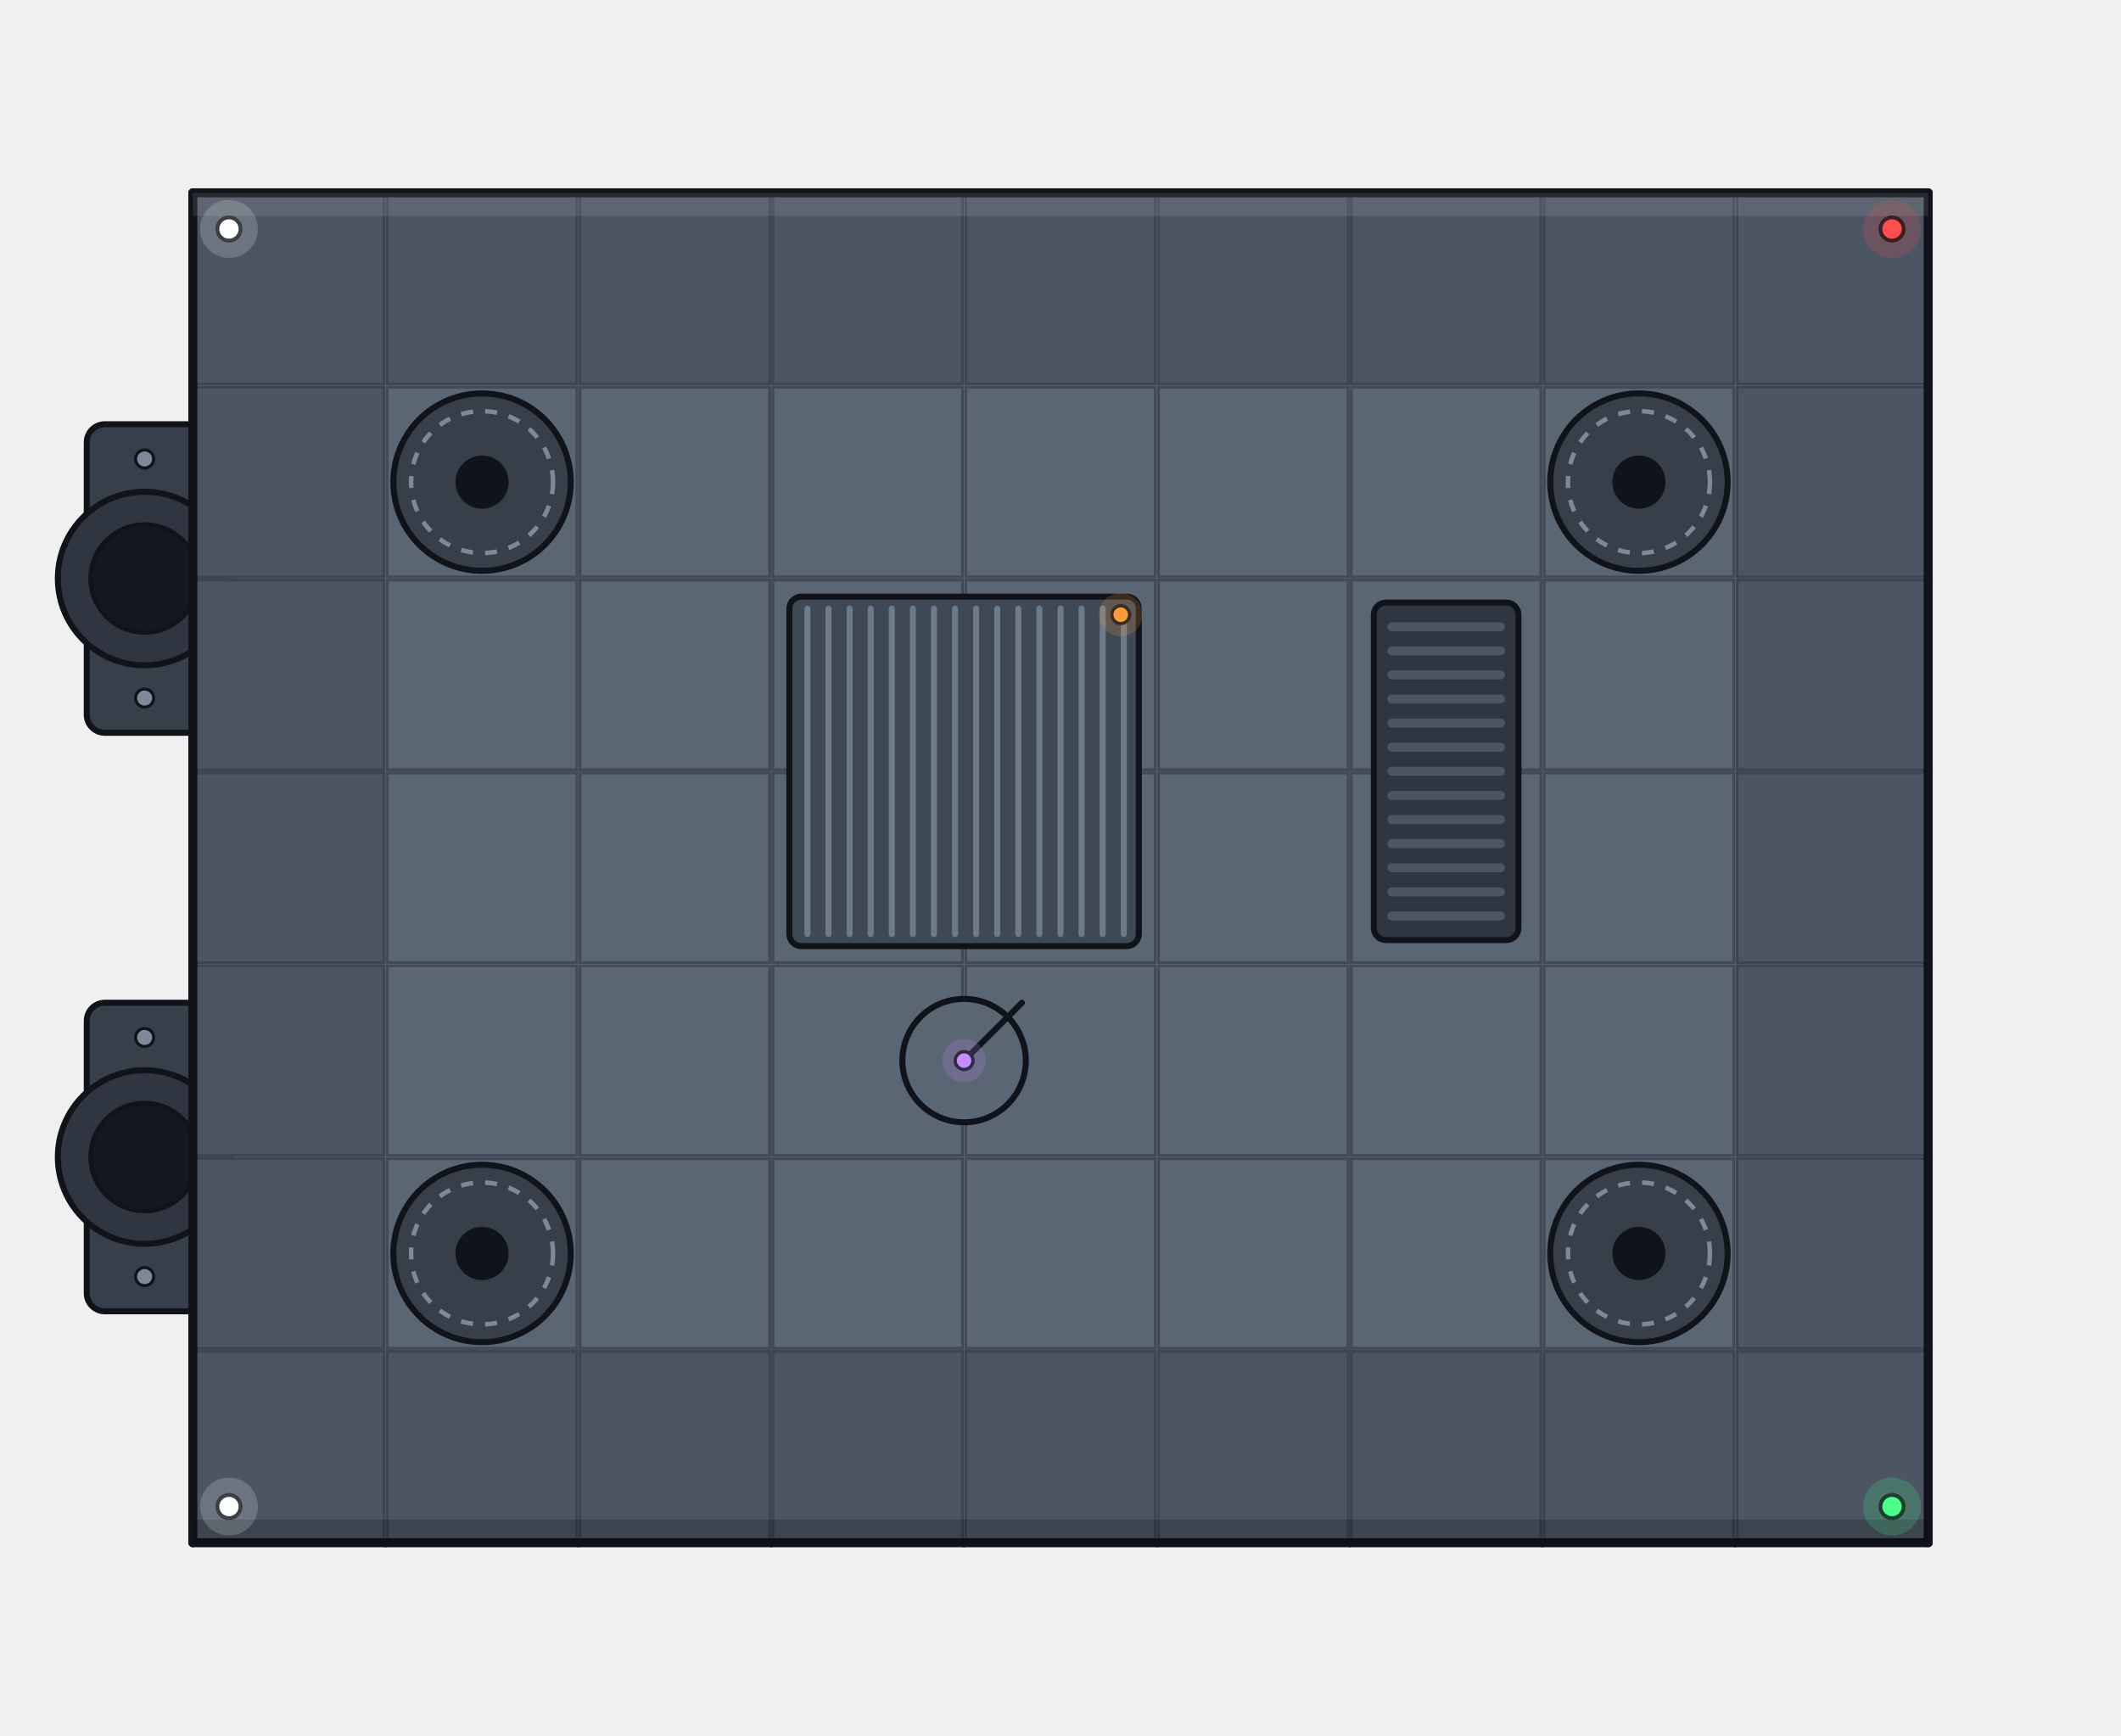
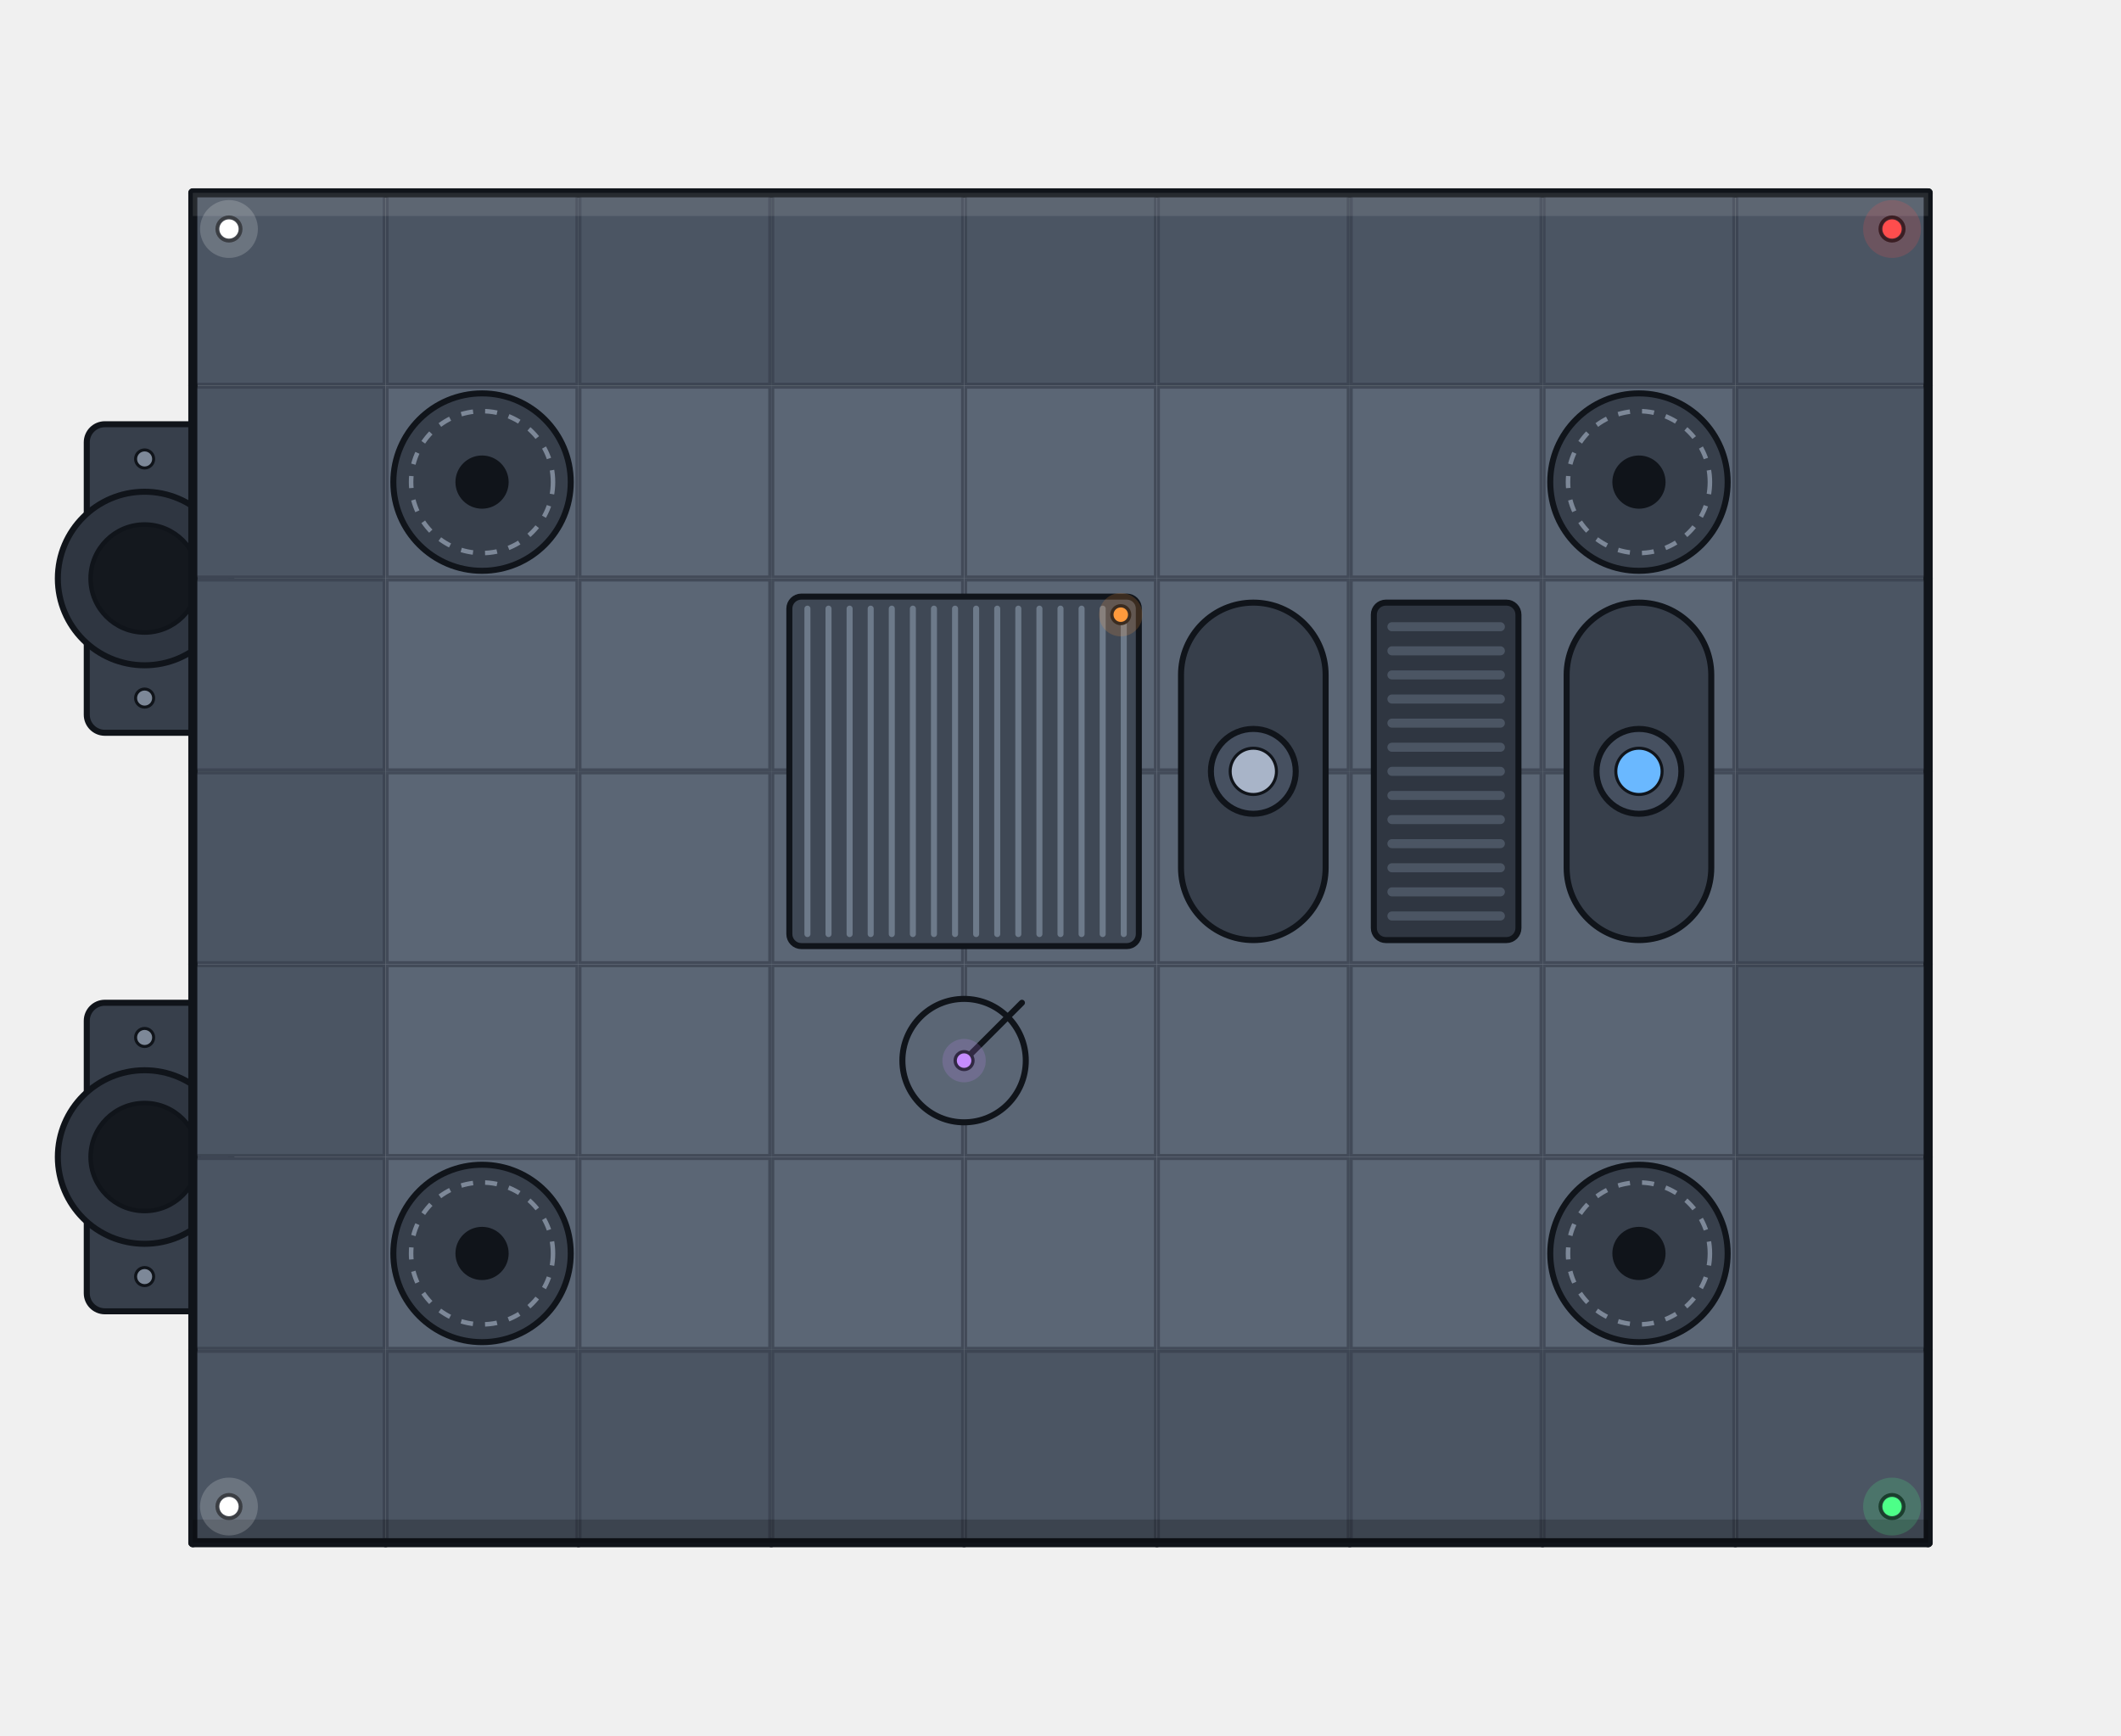
<svg xmlns="http://www.w3.org/2000/svg" width="704" height="576" viewBox="-352 -288 704 576">
  <g id="base">
    <rect x="-323.2" y="-147.2" width="44.8" height="102.4" rx="6" fill="#373f4b" stroke="#10141a" stroke-width="2" />
    <circle cx="-304" cy="-96" r="28.8" fill="#2f3641" stroke="#10141a" stroke-width="2" />
    <circle cx="-304" cy="-96" r="17.92" fill="#14181e" stroke="#10141a" stroke-width="1.5" />
    <circle cx="-304" cy="-135.68" r="3" fill="#7d8898" stroke="#10141a" stroke-width="1" />
    <circle cx="-304" cy="-56.32" r="3" fill="#7d8898" stroke="#10141a" stroke-width="1" />
    <rect x="-323.2" y="44.8" width="44.8" height="102.4" rx="6" fill="#373f4b" stroke="#10141a" stroke-width="2" />
    <circle cx="-304" cy="96" r="28.8" fill="#2f3641" stroke="#10141a" stroke-width="2" />
    <circle cx="-304" cy="96" r="17.92" fill="#14181e" stroke="#10141a" stroke-width="1.5" />
    <circle cx="-304" cy="56.32" r="3" fill="#7d8898" stroke="#10141a" stroke-width="1" />
    <circle cx="-304" cy="135.68" r="3" fill="#7d8898" stroke="#10141a" stroke-width="1" />
    <rect x="-32" y="-224" width="64" height="64" fill="#4b5563" />
    <rect x="-31.5" y="-223.5" width="63" height="63" fill="none" stroke="#373f4b" stroke-width="1" opacity="0.7" />
    <rect x="-96" y="32" width="64" height="64" fill="#5b6675" />
    <rect x="-95.5" y="32.5" width="63" height="63" fill="none" stroke="#373f4b" stroke-width="1" opacity="0.7" />
    <rect x="-32" y="-32" width="64" height="64" fill="#5b6675" />
    <rect x="-31.5" y="-31.5" width="63" height="63" fill="none" stroke="#373f4b" stroke-width="1" opacity="0.7" />
    <rect x="-96" y="-160" width="64" height="64" fill="#5b6675" />
    <rect x="-95.5" y="-159.5" width="63" height="63" fill="none" stroke="#373f4b" stroke-width="1" opacity="0.7" />
    <rect x="32" y="32" width="64" height="64" fill="#5b6675" />
    <rect x="32.5" y="32.5" width="63" height="63" fill="none" stroke="#373f4b" stroke-width="1" opacity="0.7" />
    <rect x="-32" y="160" width="64" height="64" fill="#4b5563" />
    <rect x="-31.5" y="160.5" width="63" height="63" fill="none" stroke="#373f4b" stroke-width="1" opacity="0.7" />
    <rect x="32" y="-160" width="64" height="64" fill="#5b6675" />
    <rect x="32.5" y="-159.5" width="63" height="63" fill="none" stroke="#373f4b" stroke-width="1" opacity="0.7" />
    <rect x="224" y="-224" width="64" height="64" fill="#4b5563" />
    <rect x="224.5" y="-223.5" width="63" height="63" fill="none" stroke="#373f4b" stroke-width="1" opacity="0.7" />
    <rect x="-288" y="-96" width="64" height="64" fill="#4b5563" />
    <rect x="-287.5" y="-95.5" width="63" height="63" fill="none" stroke="#373f4b" stroke-width="1" opacity="0.7" />
    <rect x="224" y="-32" width="64" height="64" fill="#4b5563" />
    <rect x="224.5" y="-31.5" width="63" height="63" fill="none" stroke="#373f4b" stroke-width="1" opacity="0.7" />
    <rect x="-288" y="96" width="64" height="64" fill="#4b5563" />
    <rect x="-287.5" y="96.5" width="63" height="63" fill="none" stroke="#373f4b" stroke-width="1" opacity="0.7" />
    <rect x="-160" y="-96" width="64" height="64" fill="#5b6675" />
    <rect x="-159.5" y="-95.5" width="63" height="63" fill="none" stroke="#373f4b" stroke-width="1" opacity="0.7" />
    <rect x="-224" y="-224" width="64" height="64" fill="#4b5563" />
    <rect x="-223.5" y="-223.5" width="63" height="63" fill="none" stroke="#373f4b" stroke-width="1" opacity="0.7" />
    <rect x="-224" y="160" width="64" height="64" fill="#4b5563" />
    <rect x="-223.5" y="160.5" width="63" height="63" fill="none" stroke="#373f4b" stroke-width="1" opacity="0.7" />
    <rect x="224" y="160" width="64" height="64" fill="#4b5563" />
    <rect x="224.5" y="160.5" width="63" height="63" fill="none" stroke="#373f4b" stroke-width="1" opacity="0.7" />
    <rect x="-160" y="96" width="64" height="64" fill="#5b6675" />
    <rect x="-159.5" y="96.5" width="63" height="63" fill="none" stroke="#373f4b" stroke-width="1" opacity="0.7" />
    <rect x="-224" y="-32" width="64" height="64" fill="#5b6675" />
    <rect x="-223.5" y="-31.5" width="63" height="63" fill="none" stroke="#373f4b" stroke-width="1" opacity="0.7" />
    <rect x="160" y="32" width="64" height="64" fill="#5b6675" />
    <rect x="160.5" y="32.5" width="63" height="63" fill="none" stroke="#373f4b" stroke-width="1" opacity="0.7" />
    <rect x="96" y="-96" width="64" height="64" fill="#5b6675" />
    <rect x="96.5" y="-95.5" width="63" height="63" fill="none" stroke="#373f4b" stroke-width="1" opacity="0.7" />
    <rect x="160" y="-160" width="64" height="64" fill="#5b6675" />
    <rect x="160.5" y="-159.5" width="63" height="63" fill="none" stroke="#373f4b" stroke-width="1" opacity="0.7" />
    <rect x="96" y="96" width="64" height="64" fill="#5b6675" />
    <rect x="96.5" y="96.5" width="63" height="63" fill="none" stroke="#373f4b" stroke-width="1" opacity="0.7" />
    <rect x="-32" y="-96" width="64" height="64" fill="#5b6675" />
    <rect x="-31.5" y="-95.5" width="63" height="63" fill="none" stroke="#373f4b" stroke-width="1" opacity="0.7" />
    <rect x="-96" y="-224" width="64" height="64" fill="#4b5563" />
    <rect x="-95.5" y="-223.5" width="63" height="63" fill="none" stroke="#373f4b" stroke-width="1" opacity="0.7" />
    <rect x="-32" y="96" width="64" height="64" fill="#5b6675" />
    <rect x="-31.5" y="96.5" width="63" height="63" fill="none" stroke="#373f4b" stroke-width="1" opacity="0.7" />
    <rect x="-96" y="-32" width="64" height="64" fill="#5b6675" />
    <rect x="-95.5" y="-31.5" width="63" height="63" fill="none" stroke="#373f4b" stroke-width="1" opacity="0.7" />
    <rect x="32" y="-224" width="64" height="64" fill="#4b5563" />
    <rect x="32.5" y="-223.5" width="63" height="63" fill="none" stroke="#373f4b" stroke-width="1" opacity="0.7" />
    <rect x="32" y="160" width="64" height="64" fill="#4b5563" />
    <rect x="32.5" y="160.5" width="63" height="63" fill="none" stroke="#373f4b" stroke-width="1" opacity="0.7" />
    <rect x="-96" y="160" width="64" height="64" fill="#4b5563" />
    <rect x="-95.5" y="160.5" width="63" height="63" fill="none" stroke="#373f4b" stroke-width="1" opacity="0.7" />
    <rect x="32" y="-32" width="64" height="64" fill="#5b6675" />
    <rect x="32.5" y="-31.5" width="63" height="63" fill="none" stroke="#373f4b" stroke-width="1" opacity="0.7" />
    <rect x="224" y="-96" width="64" height="64" fill="#4b5563" />
    <rect x="224.5" y="-95.5" width="63" height="63" fill="none" stroke="#373f4b" stroke-width="1" opacity="0.7" />
    <rect x="224" y="96" width="64" height="64" fill="#4b5563" />
    <rect x="224.5" y="96.5" width="63" height="63" fill="none" stroke="#373f4b" stroke-width="1" opacity="0.7" />
    <rect x="-288" y="-160" width="64" height="64" fill="#4b5563" />
    <rect x="-287.5" y="-159.5" width="63" height="63" fill="none" stroke="#373f4b" stroke-width="1" opacity="0.7" />
    <rect x="-160" y="32" width="64" height="64" fill="#5b6675" />
    <rect x="-159.5" y="32.5" width="63" height="63" fill="none" stroke="#373f4b" stroke-width="1" opacity="0.7" />
    <rect x="-224" y="-96" width="64" height="64" fill="#5b6675" />
    <rect x="-223.5" y="-95.5" width="63" height="63" fill="none" stroke="#373f4b" stroke-width="1" opacity="0.7" />
    <rect x="-288" y="32" width="64" height="64" fill="#4b5563" />
    <rect x="-287.5" y="32.5" width="63" height="63" fill="none" stroke="#373f4b" stroke-width="1" opacity="0.7" />
    <rect x="-160" y="-160" width="64" height="64" fill="#5b6675" />
    <rect x="-159.5" y="-159.5" width="63" height="63" fill="none" stroke="#373f4b" stroke-width="1" opacity="0.7" />
    <rect x="-224" y="96" width="64" height="64" fill="#5b6675" />
    <rect x="-223.5" y="96.5" width="63" height="63" fill="none" stroke="#373f4b" stroke-width="1" opacity="0.7" />
    <rect x="96" y="-160" width="64" height="64" fill="#5b6675" />
    <rect x="96.5" y="-159.5" width="63" height="63" fill="none" stroke="#373f4b" stroke-width="1" opacity="0.7" />
    <rect x="160" y="-224" width="64" height="64" fill="#4b5563" />
    <rect x="160.5" y="-223.5" width="63" height="63" fill="none" stroke="#373f4b" stroke-width="1" opacity="0.7" />
    <rect x="96" y="32" width="64" height="64" fill="#5b6675" />
    <rect x="96.5" y="32.5" width="63" height="63" fill="none" stroke="#373f4b" stroke-width="1" opacity="0.7" />
    <rect x="160" y="-32" width="64" height="64" fill="#5b6675" />
    <rect x="160.5" y="-31.5" width="63" height="63" fill="none" stroke="#373f4b" stroke-width="1" opacity="0.7" />
    <rect x="160" y="160" width="64" height="64" fill="#4b5563" />
    <rect x="160.5" y="160.5" width="63" height="63" fill="none" stroke="#373f4b" stroke-width="1" opacity="0.7" />
    <rect x="-96" y="-96" width="64" height="64" fill="#5b6675" />
    <rect x="-95.5" y="-95.5" width="63" height="63" fill="none" stroke="#373f4b" stroke-width="1" opacity="0.7" />
    <rect x="-32" y="-160" width="64" height="64" fill="#5b6675" />
    <rect x="-31.5" y="-159.5" width="63" height="63" fill="none" stroke="#373f4b" stroke-width="1" opacity="0.7" />
    <rect x="-96" y="96" width="64" height="64" fill="#5b6675" />
    <rect x="-95.5" y="96.5" width="63" height="63" fill="none" stroke="#373f4b" stroke-width="1" opacity="0.7" />
    <rect x="32" y="-96" width="64" height="64" fill="#5b6675" />
    <rect x="32.5" y="-95.5" width="63" height="63" fill="none" stroke="#373f4b" stroke-width="1" opacity="0.7" />
    <rect x="-32" y="32" width="64" height="64" fill="#5b6675" />
    <rect x="-31.5" y="32.5" width="63" height="63" fill="none" stroke="#373f4b" stroke-width="1" opacity="0.7" />
    <rect x="32" y="96" width="64" height="64" fill="#5b6675" />
    <rect x="32.5" y="96.5" width="63" height="63" fill="none" stroke="#373f4b" stroke-width="1" opacity="0.7" />
    <rect x="224" y="32" width="64" height="64" fill="#4b5563" />
    <rect x="224.5" y="32.5" width="63" height="63" fill="none" stroke="#373f4b" stroke-width="1" opacity="0.7" />
    <rect x="-288" y="-224" width="64" height="64" fill="#4b5563" />
    <rect x="-287.5" y="-223.5" width="63" height="63" fill="none" stroke="#373f4b" stroke-width="1" opacity="0.7" />
    <rect x="224" y="-160" width="64" height="64" fill="#4b5563" />
    <rect x="224.5" y="-159.5" width="63" height="63" fill="none" stroke="#373f4b" stroke-width="1" opacity="0.7" />
    <rect x="-224" y="-160" width="64" height="64" fill="#5b6675" />
    <rect x="-223.5" y="-159.5" width="63" height="63" fill="none" stroke="#373f4b" stroke-width="1" opacity="0.7" />
    <rect x="-288" y="-32" width="64" height="64" fill="#4b5563" />
    <rect x="-287.5" y="-31.5" width="63" height="63" fill="none" stroke="#373f4b" stroke-width="1" opacity="0.7" />
    <rect x="-160" y="-224" width="64" height="64" fill="#4b5563" />
    <rect x="-159.5" y="-223.5" width="63" height="63" fill="none" stroke="#373f4b" stroke-width="1" opacity="0.7" />
    <rect x="-224" y="32" width="64" height="64" fill="#5b6675" />
    <rect x="-223.5" y="32.5" width="63" height="63" fill="none" stroke="#373f4b" stroke-width="1" opacity="0.7" />
    <rect x="-288" y="160" width="64" height="64" fill="#4b5563" />
    <rect x="-287.5" y="160.5" width="63" height="63" fill="none" stroke="#373f4b" stroke-width="1" opacity="0.7" />
    <rect x="-160" y="-32" width="64" height="64" fill="#5b6675" />
    <rect x="-159.5" y="-31.5" width="63" height="63" fill="none" stroke="#373f4b" stroke-width="1" opacity="0.7" />
    <rect x="-160" y="160" width="64" height="64" fill="#4b5563" />
    <rect x="-159.5" y="160.5" width="63" height="63" fill="none" stroke="#373f4b" stroke-width="1" opacity="0.7" />
    <rect x="160" y="-96" width="64" height="64" fill="#5b6675" />
    <rect x="160.5" y="-95.5" width="63" height="63" fill="none" stroke="#373f4b" stroke-width="1" opacity="0.7" />
    <rect x="96" y="-224" width="64" height="64" fill="#4b5563" />
    <rect x="96.5" y="-223.5" width="63" height="63" fill="none" stroke="#373f4b" stroke-width="1" opacity="0.7" />
    <rect x="96" y="160" width="64" height="64" fill="#4b5563" />
    <rect x="96.5" y="160.5" width="63" height="63" fill="none" stroke="#373f4b" stroke-width="1" opacity="0.7" />
    <rect x="160" y="96" width="64" height="64" fill="#5b6675" />
    <rect x="160.5" y="96.5" width="63" height="63" fill="none" stroke="#373f4b" stroke-width="1" opacity="0.7" />
    <rect x="96" y="-32" width="64" height="64" fill="#5b6675" />
    <rect x="96.5" y="-31.5" width="63" height="63" fill="none" stroke="#373f4b" stroke-width="1" opacity="0.7" />
    <line x1="-32" y1="-224" x2="32" y2="-224" stroke="#10141a" stroke-width="3" stroke-linecap="round" />
    <line x1="-32" y1="224" x2="32" y2="224" stroke="#10141a" stroke-width="3" stroke-linecap="round" />
    <line x1="224" y1="-224" x2="288" y2="-224" stroke="#10141a" stroke-width="3" stroke-linecap="round" />
    <line x1="288" y1="-224" x2="288" y2="-160" stroke="#10141a" stroke-width="3" stroke-linecap="round" />
    <line x1="-288" y1="-96" x2="-288" y2="-32" stroke="#10141a" stroke-width="3" stroke-linecap="round" />
    <line x1="288" y1="-32" x2="288" y2="32" stroke="#10141a" stroke-width="3" stroke-linecap="round" />
    <line x1="-288" y1="96" x2="-288" y2="160" stroke="#10141a" stroke-width="3" stroke-linecap="round" />
    <line x1="-224" y1="-224" x2="-160" y2="-224" stroke="#10141a" stroke-width="3" stroke-linecap="round" />
    <line x1="-224" y1="224" x2="-160" y2="224" stroke="#10141a" stroke-width="3" stroke-linecap="round" />
    <line x1="224" y1="224" x2="288" y2="224" stroke="#10141a" stroke-width="3" stroke-linecap="round" />
    <line x1="288" y1="160" x2="288" y2="224" stroke="#10141a" stroke-width="3" stroke-linecap="round" />
    <line x1="-96" y1="-224" x2="-32" y2="-224" stroke="#10141a" stroke-width="3" stroke-linecap="round" />
    <line x1="32" y1="-224" x2="96" y2="-224" stroke="#10141a" stroke-width="3" stroke-linecap="round" />
    <line x1="32" y1="224" x2="96" y2="224" stroke="#10141a" stroke-width="3" stroke-linecap="round" />
    <line x1="-96" y1="224" x2="-32" y2="224" stroke="#10141a" stroke-width="3" stroke-linecap="round" />
    <line x1="288" y1="-96" x2="288" y2="-32" stroke="#10141a" stroke-width="3" stroke-linecap="round" />
    <line x1="288" y1="96" x2="288" y2="160" stroke="#10141a" stroke-width="3" stroke-linecap="round" />
    <line x1="-288" y1="-160" x2="-288" y2="-96" stroke="#10141a" stroke-width="3" stroke-linecap="round" />
    <line x1="-288" y1="32" x2="-288" y2="96" stroke="#10141a" stroke-width="3" stroke-linecap="round" />
    <line x1="160" y1="-224" x2="224" y2="-224" stroke="#10141a" stroke-width="3" stroke-linecap="round" />
    <line x1="160" y1="224" x2="224" y2="224" stroke="#10141a" stroke-width="3" stroke-linecap="round" />
    <line x1="288" y1="32" x2="288" y2="96" stroke="#10141a" stroke-width="3" stroke-linecap="round" />
    <line x1="-288" y1="-224" x2="-224" y2="-224" stroke="#10141a" stroke-width="3" stroke-linecap="round" />
    <line x1="-288" y1="-224" x2="-288" y2="-160" stroke="#10141a" stroke-width="3" stroke-linecap="round" />
    <line x1="288" y1="-160" x2="288" y2="-96" stroke="#10141a" stroke-width="3" stroke-linecap="round" />
    <line x1="-288" y1="-32" x2="-288" y2="32" stroke="#10141a" stroke-width="3" stroke-linecap="round" />
    <line x1="-160" y1="-224" x2="-96" y2="-224" stroke="#10141a" stroke-width="3" stroke-linecap="round" />
    <line x1="-288" y1="224" x2="-224" y2="224" stroke="#10141a" stroke-width="3" stroke-linecap="round" />
    <line x1="-288" y1="160" x2="-288" y2="224" stroke="#10141a" stroke-width="3" stroke-linecap="round" />
    <line x1="-160" y1="224" x2="-96" y2="224" stroke="#10141a" stroke-width="3" stroke-linecap="round" />
    <line x1="96" y1="-224" x2="160" y2="-224" stroke="#10141a" stroke-width="3" stroke-linecap="round" />
    <line x1="96" y1="224" x2="160" y2="224" stroke="#10141a" stroke-width="3" stroke-linecap="round" />
    <rect x="-288" y="-224" width="576" height="7.68" fill="#ffffff" opacity="0.1" />
    <rect x="-288" y="216.32" width="576" height="7.68" fill="#000000" opacity="0.2" />
    <rect x="-90" y="-90" width="116" height="116" rx="4" fill="#3f4855" stroke="#10141a" stroke-width="2" />
    <line x1="-84" y1="-86" x2="-84" y2="22" stroke="#6d7a8a" stroke-width="2" stroke-linecap="round" />
    <line x1="-77" y1="-86" x2="-77" y2="22" stroke="#6d7a8a" stroke-width="2" stroke-linecap="round" />
    <line x1="-70" y1="-86" x2="-70" y2="22" stroke="#6d7a8a" stroke-width="2" stroke-linecap="round" />
    <line x1="-63" y1="-86" x2="-63" y2="22" stroke="#6d7a8a" stroke-width="2" stroke-linecap="round" />
    <line x1="-56" y1="-86" x2="-56" y2="22" stroke="#6d7a8a" stroke-width="2" stroke-linecap="round" />
    <line x1="-49" y1="-86" x2="-49" y2="22" stroke="#6d7a8a" stroke-width="2" stroke-linecap="round" />
    <line x1="-42" y1="-86" x2="-42" y2="22" stroke="#6d7a8a" stroke-width="2" stroke-linecap="round" />
    <line x1="-35" y1="-86" x2="-35" y2="22" stroke="#6d7a8a" stroke-width="2" stroke-linecap="round" />
    <line x1="-28" y1="-86" x2="-28" y2="22" stroke="#6d7a8a" stroke-width="2" stroke-linecap="round" />
    <line x1="-21" y1="-86" x2="-21" y2="22" stroke="#6d7a8a" stroke-width="2" stroke-linecap="round" />
    <line x1="-14" y1="-86" x2="-14" y2="22" stroke="#6d7a8a" stroke-width="2" stroke-linecap="round" />
    <line x1="-7" y1="-86" x2="-7" y2="22" stroke="#6d7a8a" stroke-width="2" stroke-linecap="round" />
    <line x1="0" y1="-86" x2="0" y2="22" stroke="#6d7a8a" stroke-width="2" stroke-linecap="round" />
    <line x1="7" y1="-86" x2="7" y2="22" stroke="#6d7a8a" stroke-width="2" stroke-linecap="round" />
    <line x1="14" y1="-86" x2="14" y2="22" stroke="#6d7a8a" stroke-width="2" stroke-linecap="round" />
    <line x1="21" y1="-86" x2="21" y2="22" stroke="#6d7a8a" stroke-width="2" stroke-linecap="round" />
    <circle cx="20" cy="-84" r="3" fill="#1b2028" stroke="#10141a" stroke-width="1" />
    <circle cx="-192" cy="-128" r="29.44" fill="#373f4b" stroke="#10141a" stroke-width="2" />
    <circle cx="-192" cy="-128" r="23.55" fill="none" stroke="#7d8898" stroke-width="1.5" stroke-dasharray="4 4" />
    <circle cx="-192" cy="-128" r="8.83" fill="#10141a" />
    <circle cx="192" cy="-128" r="29.44" fill="#373f4b" stroke="#10141a" stroke-width="2" />
    <circle cx="192" cy="-128" r="23.55" fill="none" stroke="#7d8898" stroke-width="1.5" stroke-dasharray="4 4" />
    <circle cx="192" cy="-128" r="8.83" fill="#10141a" />
    <circle cx="-192" cy="128" r="29.44" fill="#373f4b" stroke="#10141a" stroke-width="2" />
    <circle cx="-192" cy="128" r="23.55" fill="none" stroke="#7d8898" stroke-width="1.5" stroke-dasharray="4 4" />
    <circle cx="-192" cy="128" r="8.83" fill="#10141a" />
    <circle cx="192" cy="128" r="29.44" fill="#373f4b" stroke="#10141a" stroke-width="2" />
    <circle cx="192" cy="128" r="23.55" fill="none" stroke="#7d8898" stroke-width="1.5" stroke-dasharray="4 4" />
    <circle cx="192" cy="128" r="8.83" fill="#10141a" />
    <rect x="104" y="-88" width="48" height="112" rx="4" fill="#2f3641" stroke="#10141a" stroke-width="2" />
    <line x1="110" y1="-80" x2="146" y2="-80" stroke="#4b5563" stroke-width="3" stroke-linecap="round" />
    <line x1="110" y1="-72" x2="146" y2="-72" stroke="#4b5563" stroke-width="3" stroke-linecap="round" />
    <line x1="110" y1="-64" x2="146" y2="-64" stroke="#4b5563" stroke-width="3" stroke-linecap="round" />
    <line x1="110" y1="-56" x2="146" y2="-56" stroke="#4b5563" stroke-width="3" stroke-linecap="round" />
    <line x1="110" y1="-48" x2="146" y2="-48" stroke="#4b5563" stroke-width="3" stroke-linecap="round" />
    <line x1="110" y1="-40" x2="146" y2="-40" stroke="#4b5563" stroke-width="3" stroke-linecap="round" />
    <line x1="110" y1="-32" x2="146" y2="-32" stroke="#4b5563" stroke-width="3" stroke-linecap="round" />
    <line x1="110" y1="-24" x2="146" y2="-24" stroke="#4b5563" stroke-width="3" stroke-linecap="round" />
    <line x1="110" y1="-16" x2="146" y2="-16" stroke="#4b5563" stroke-width="3" stroke-linecap="round" />
    <line x1="110" y1="-8" x2="146" y2="-8" stroke="#4b5563" stroke-width="3" stroke-linecap="round" />
    <line x1="110" y1="0" x2="146" y2="0" stroke="#4b5563" stroke-width="3" stroke-linecap="round" />
    <line x1="110" y1="8" x2="146" y2="8" stroke="#4b5563" stroke-width="3" stroke-linecap="round" />
    <line x1="110" y1="16" x2="146" y2="16" stroke="#4b5563" stroke-width="3" stroke-linecap="round" />
    <circle cx="-32" cy="64" r="20.48" fill="#5b6675" stroke="#10141a" stroke-width="2" />
    <line x1="-32" y1="64" x2="-12.8" y2="44.8" stroke="#10141a" stroke-width="2" stroke-linecap="round" />
    <circle cx="-32" cy="64" r="3" fill="#1b2028" stroke="#10141a" stroke-width="1" />
+     <rect x="168" y="-88" width="48" height="112" rx="24" fill="#373f4b" stroke="#10141a" stroke-width="2" />
+     <circle cx="192" cy="-32" r="14.08" fill="#465060" stroke="#10141a" stroke-width="2" />
+     <circle cx="192" cy="-32" r="7.68" fill="#6ab8ff" stroke="#10141a" stroke-width="1" />
+     <rect x="40" y="-88" width="48" height="112" rx="24" fill="#373f4b" stroke="#10141a" stroke-width="2" />
+     <circle cx="64" cy="-32" r="14.08" fill="#465060" stroke="#10141a" stroke-width="2" />
+     <circle cx="64" cy="-32" r="7.68" fill="#a8b4c8" stroke="#10141a" stroke-width="1" />
    <circle cx="276" cy="-212" r="4" fill="#1b2028" stroke="#10141a" stroke-width="1" />
    <circle cx="276" cy="212" r="4" fill="#1b2028" stroke="#10141a" stroke-width="1" />
    <circle cx="-276" cy="-212" r="4" fill="#1b2028" stroke="#10141a" stroke-width="1" />
    <circle cx="-276" cy="212" r="4" fill="#1b2028" stroke="#10141a" stroke-width="1" />
  </g>
  <g id="emissive">
    <g data-light="glow">
      <circle cx="20" cy="-84" r="7.2" fill="#ff9a3c" opacity="0.18" />
      <circle cx="20" cy="-84" r="2.4" fill="#ff9a3c" />
    </g>
    <g data-light="glow">
      <circle cx="-32" cy="64" r="7.2" fill="#c58cff" opacity="0.18" />
      <circle cx="-32" cy="64" r="2.4" fill="#c58cff" />
    </g>
    <g data-light="glow">
      <circle cx="276" cy="-212" r="9.6" fill="#ff4d4d" opacity="0.18" />
      <circle cx="276" cy="-212" r="3.2" fill="#ff4d4d" />
    </g>
    <g data-light="glow">
      <circle cx="276" cy="212" r="9.6" fill="#4dff88" opacity="0.18" />
      <circle cx="276" cy="212" r="3.2" fill="#4dff88" />
    </g>
    <g data-light="glow">
      <circle cx="-276" cy="-212" r="9.6" fill="#ffffff" opacity="0.18" />
      <circle cx="-276" cy="-212" r="3.2" fill="#ffffff" />
    </g>
    <g data-light="glow">
      <circle cx="-276" cy="212" r="9.6" fill="#ffffff" opacity="0.18" />
      <circle cx="-276" cy="212" r="3.2" fill="#ffffff" />
    </g>
  </g>
</svg>
